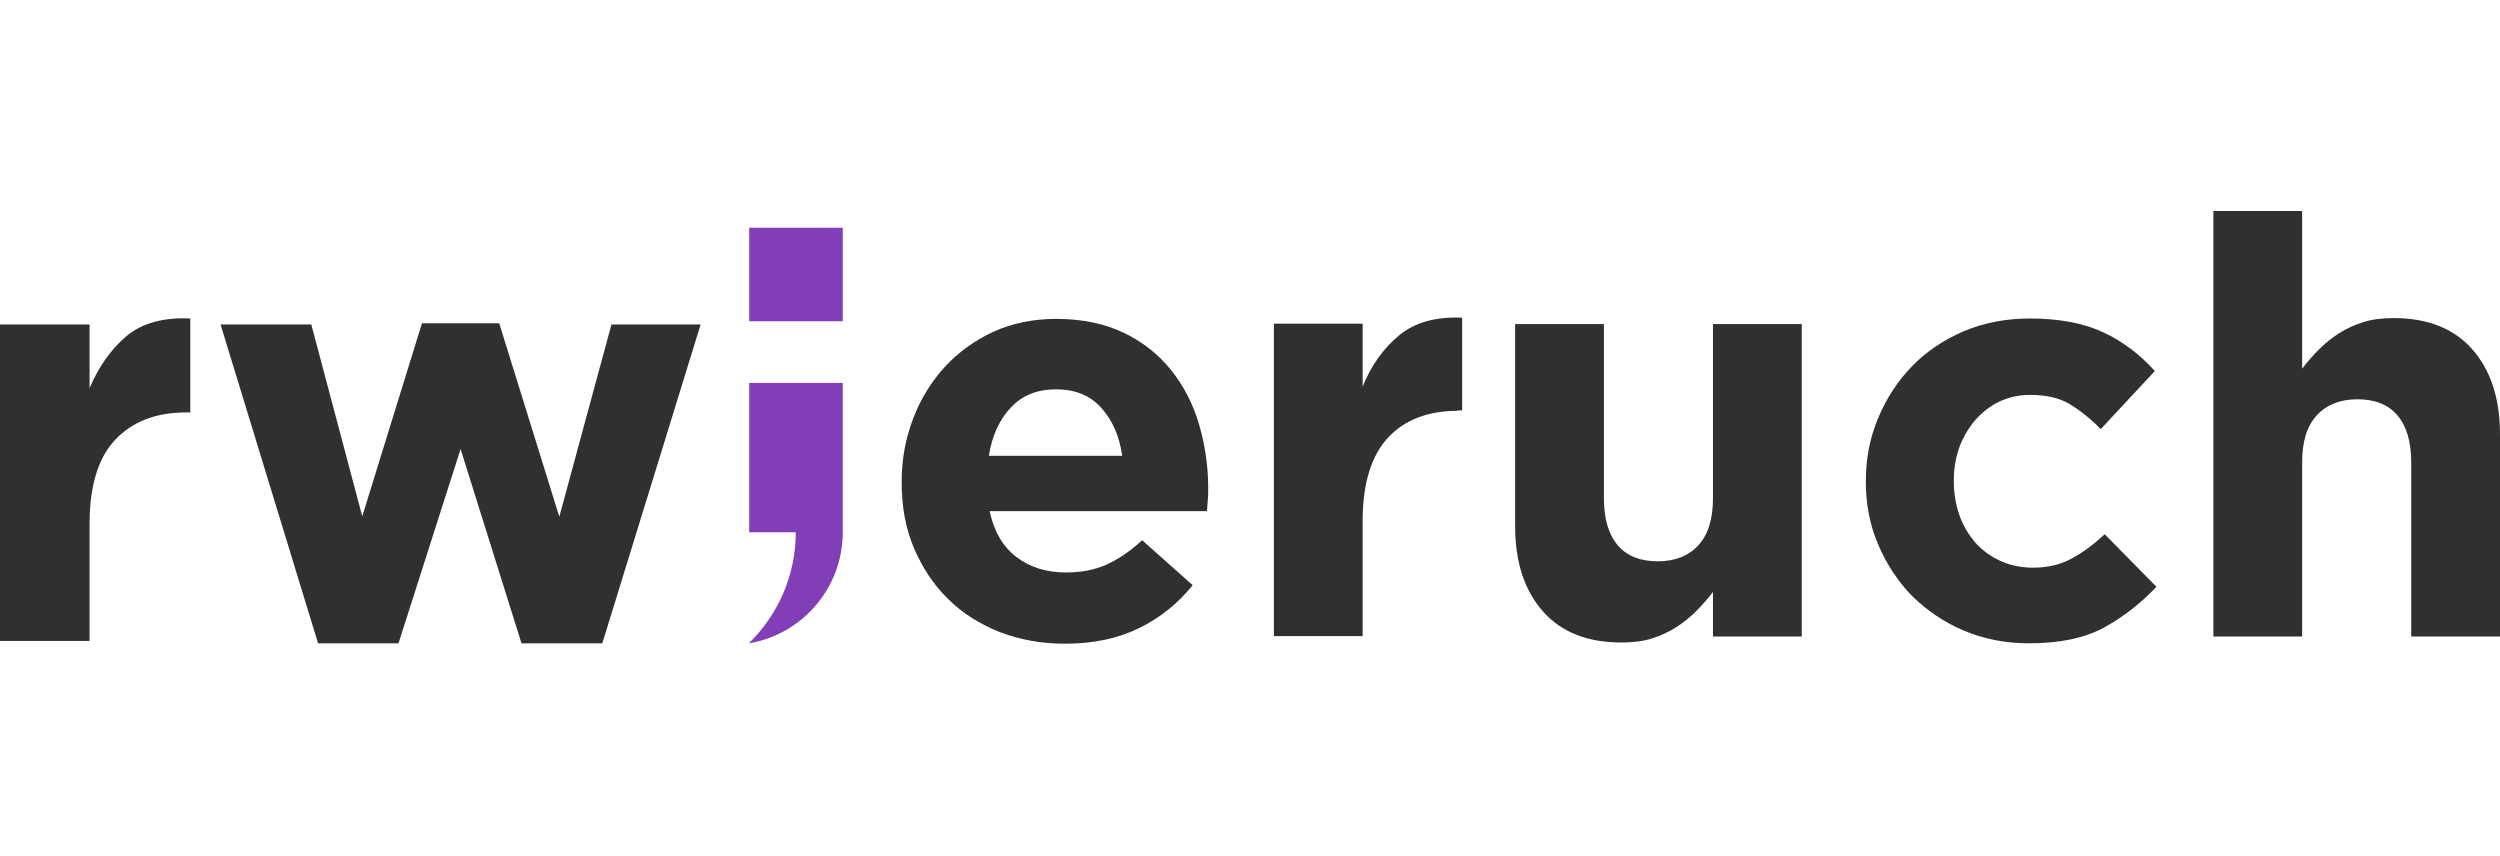
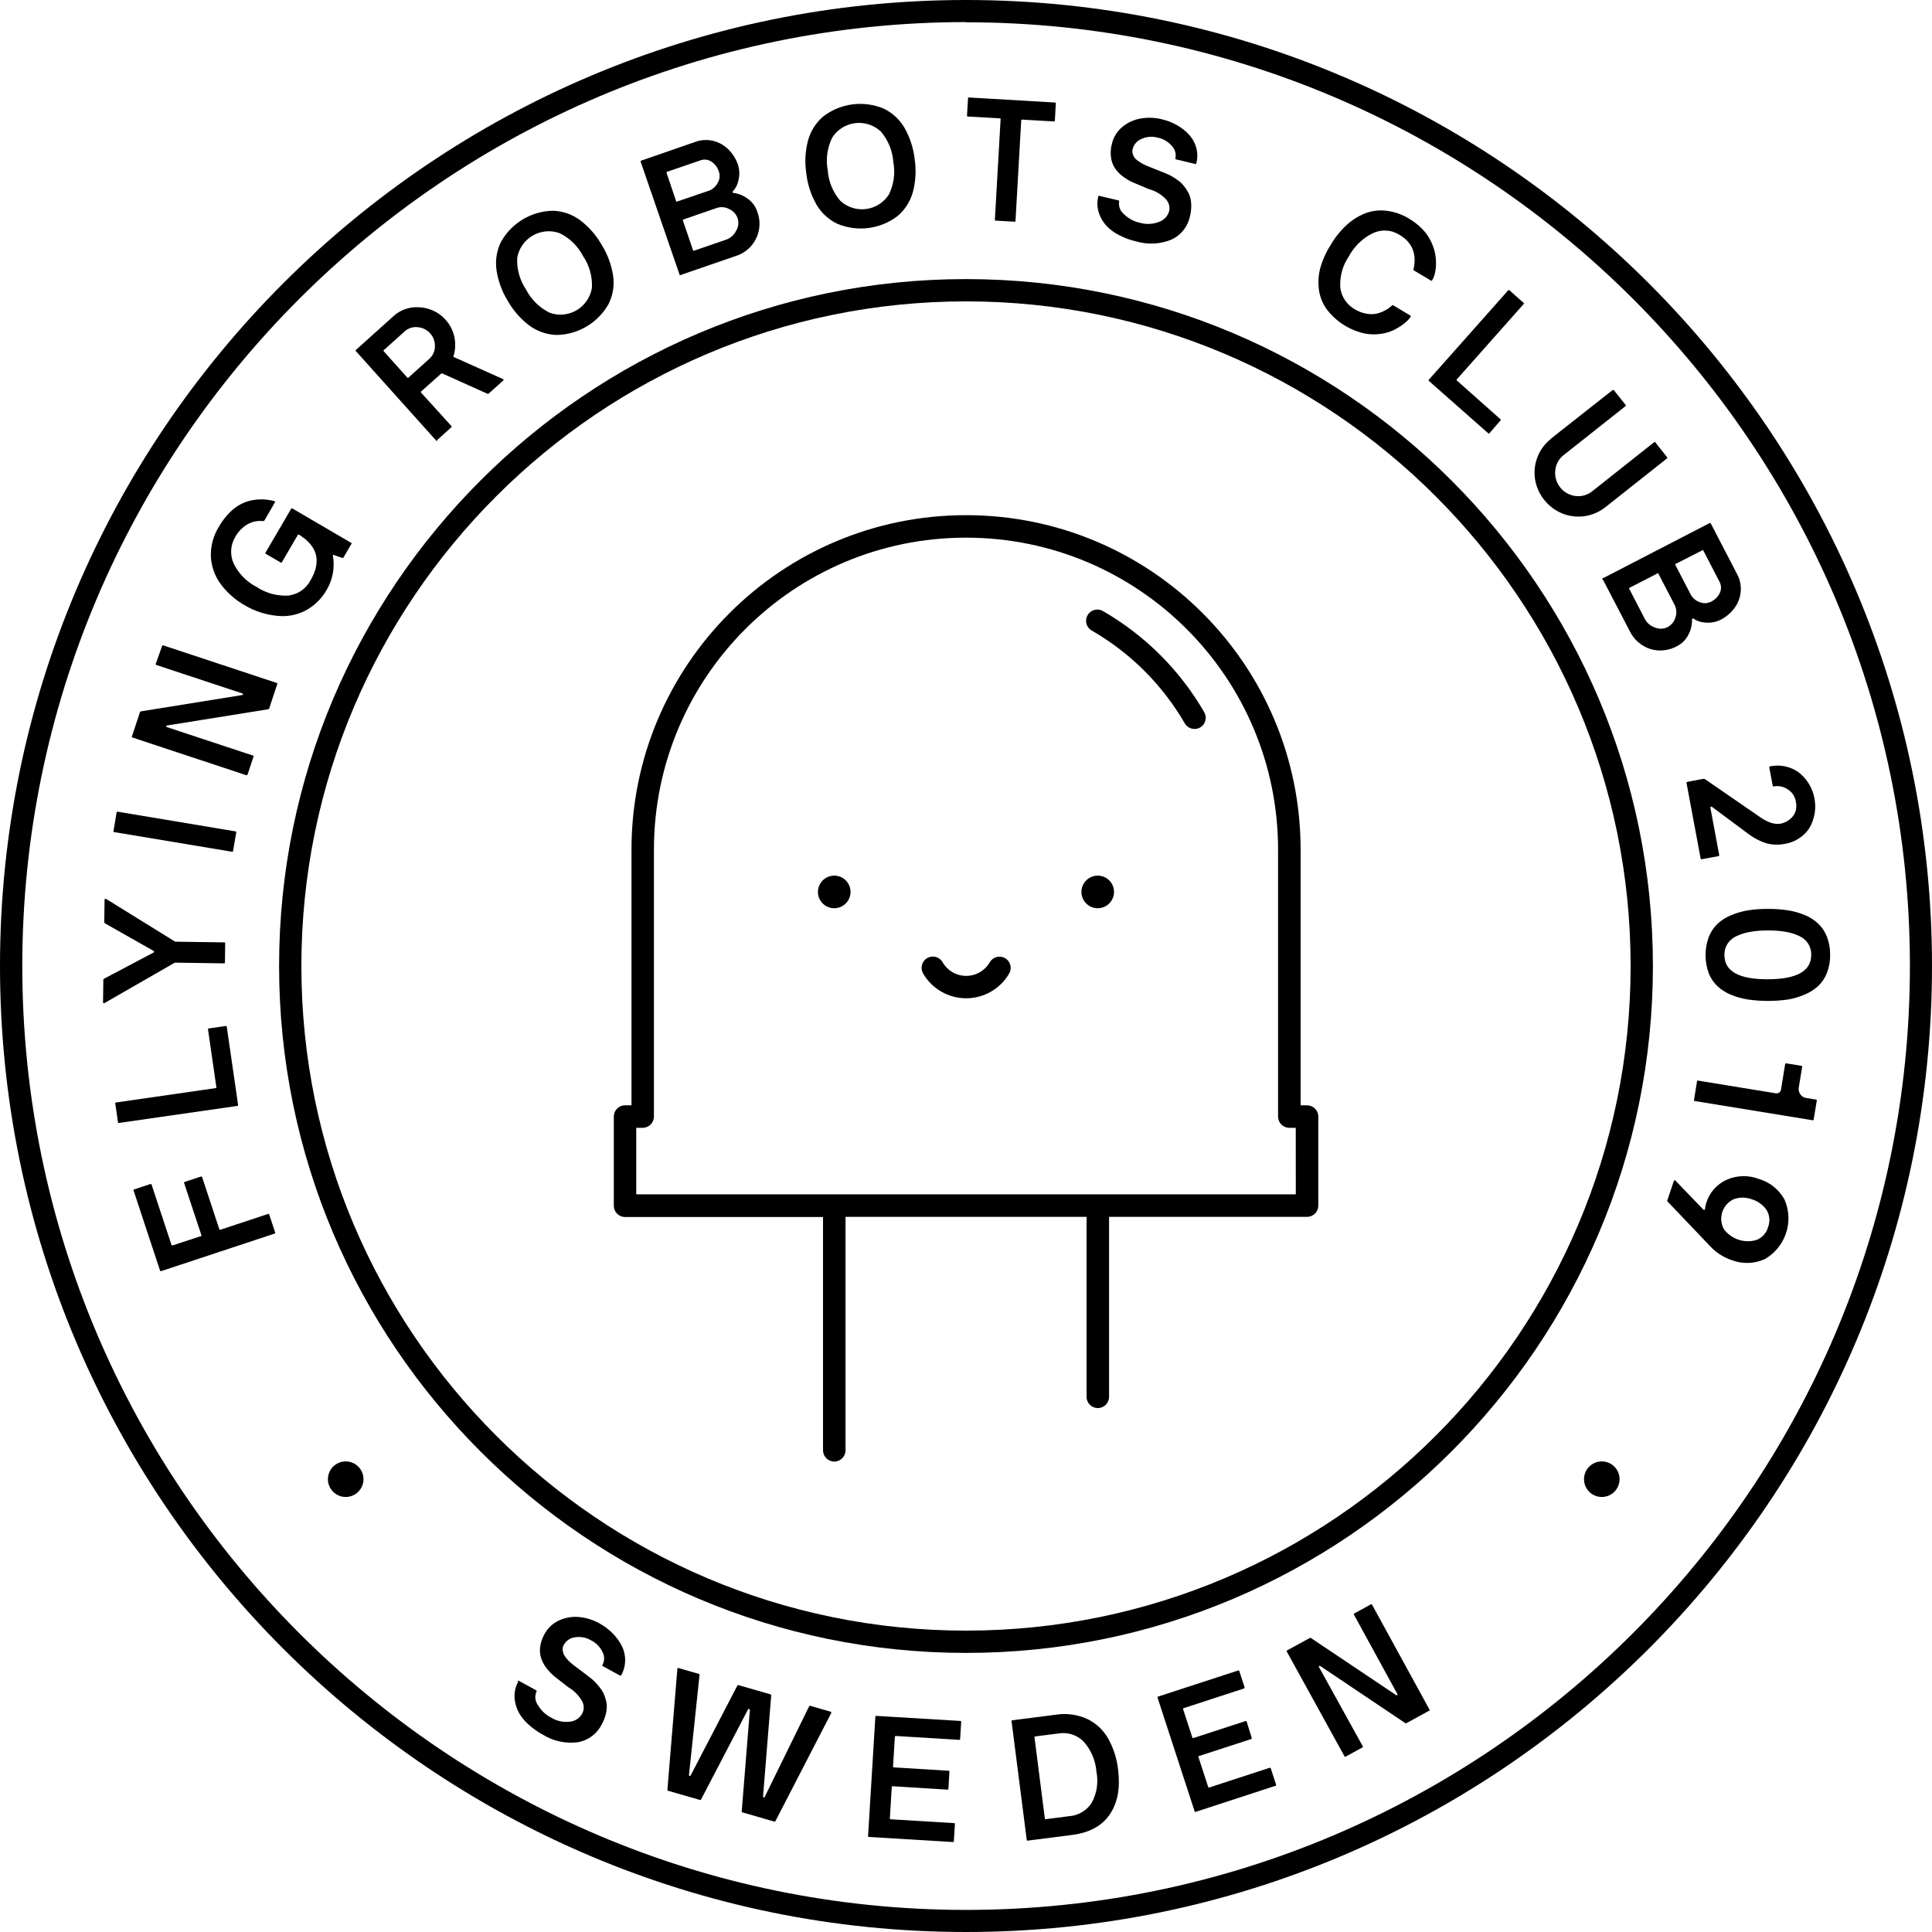
- <svg xmlns="http://www.w3.org/2000/svg" width="628" height="215" viewBox="0 0 628 215" fill="none">
-   <path d="M303.4 125.6C303.3 126.4 303.3 127.3 303.2 128.4H248.6C249.7 133.5 251.9 137.3 255.3 139.9C258.7 142.5 262.8 143.8 267.8 143.8C271.5 143.8 274.8 143.2 277.8 141.9C280.7 140.6 283.8 138.6 286.9 135.7L299.6 147C295.9 151.6 291.4 155.2 286.1 157.8C280.8 160.4 274.6 161.7 267.5 161.7C261.6 161.7 256.2 160.7 251.2 158.8C246.2 156.8 241.8 154.1 238.2 150.5C234.5 146.9 231.7 142.6 229.6 137.7C227.5 132.8 226.5 127.3 226.5 121.2V120.9C226.5 115.3 227.5 110.1 229.4 105.1C231.3 100.1 234 95.8 237.4 92.1C240.8 88.4 244.9 85.5 249.6 83.3C254.3 81.2 259.6 80.1 265.3 80.1C271.8 80.1 277.5 81.3 282.3 83.6C287.1 85.9 291.1 89.1 294.2 93C297.4 97 299.7 101.5 301.2 106.6C302.7 111.7 303.5 117.1 303.5 122.6V122.9C303.5 123.9 303.5 124.8 303.4 125.6ZM276.6 102.4C273.8 99.3 270 97.8 265.3 97.8C260.6 97.8 256.8 99.3 254 102.3C251.1 105.3 249.2 109.4 248.4 114.5H281.9C281.2 109.5 279.4 105.5 276.6 102.4Z" fill="#303030" />
-   <path d="M366.2 103.2C358.8 103.2 352.9 105.4 348.7 109.9C344.5 114.4 342.3 121.4 342.3 130.8V159.8H320V81.3H342.3V97.1C344.5 91.7 347.6 87.4 351.5 84.2C355.4 81 360.7 79.5 367.3 79.8V103.1H366.2V103.2Z" fill="#303030" />
-   <path d="M430.3 159.9V148.7C429 150.4 427.6 152 426.1 153.5C424.6 155 422.9 156.4 421 157.6C419.1 158.8 417.1 159.7 414.9 160.4C412.7 161.1 410.1 161.4 407.3 161.4C398.8 161.4 392.2 158.8 387.6 153.6C383 148.4 380.6 141.3 380.6 132.2V81.4H402.9V125.1C402.9 130.4 404.1 134.3 406.4 137C408.7 139.7 412.1 141 416.4 141C420.7 141 424.1 139.7 426.6 137C429.1 134.3 430.3 130.4 430.3 125.1V81.4H452.6V159.9H430.3V159.9Z" fill="#303030" />
-   <path d="M528.6 157.6C523.7 160.3 517.4 161.6 509.6 161.6C503.7 161.6 498.3 160.5 493.3 158.4C488.3 156.3 484 153.3 480.3 149.7C476.7 146 473.9 141.7 471.8 136.8C469.7 131.9 468.7 126.6 468.7 121.1V120.8C468.7 115.2 469.7 110 471.8 105C473.9 100 476.7 95.7 480.3 92C483.9 88.3 488.2 85.4 493.3 83.2C498.3 81.1 503.9 80 509.9 80C517.3 80 523.5 81.2 528.4 83.5C533.3 85.8 537.6 89.1 541.3 93.2L527.7 107.8C525.2 105.2 522.5 103.1 519.9 101.5C517.2 99.9 513.9 99.2 509.9 99.2C507.1 99.2 504.5 99.8 502.2 100.9C499.9 102 497.9 103.6 496.2 105.5C494.5 107.5 493.2 109.7 492.2 112.3C491.3 114.9 490.8 117.6 490.8 120.6V120.9C490.8 123.9 491.3 126.8 492.2 129.4C493.1 132 494.5 134.3 496.2 136.3C498 138.3 500.1 139.8 502.5 140.9C504.9 142 507.7 142.6 510.7 142.6C514.4 142.6 517.7 141.8 520.4 140.3C523.2 138.8 525.9 136.8 528.7 134.2L541.7 147.4C537.8 151.5 533.5 154.9 528.6 157.6Z" fill="#303030" />
-   <path d="M605.7 159.9V116.2C605.7 110.9 604.5 107 602.2 104.3C599.9 101.6 596.5 100.3 592.2 100.3C587.9 100.3 584.5 101.6 582 104.3C579.5 107 578.3 110.9 578.3 116.2V159.9H556V53H578.3V92.6C579.6 90.9 581 89.3 582.5 87.8C584 86.3 585.7 84.9 587.6 83.7C589.5 82.5 591.5 81.6 593.7 80.9C595.9 80.2 598.5 79.9 601.3 79.9C609.8 79.9 616.4 82.5 621 87.7C625.6 92.9 628 100 628 109.1V159.9H605.7V159.9Z" fill="#303030" />
-   <path d="M211.7 57.2H188.2V80.7H211.7V57.2Z" fill="#823EB7" />
-   <path d="M211.7 96.2V133.7C211.7 147.7 201.5 159.4 188.1 161.6C195.4 154.5 199.9 144.6 199.9 133.7H188.2V96.2H211.7Z" fill="#823EB7" />
-   <path d="M46.7 103.6C39.2 103.6 33.3 105.9 29 110.4C24.7 114.9 22.5 122 22.5 131.6V161H0V81.5H22.5V97.5C24.8 92.1 27.9 87.7 31.8 84.4C35.8 81.1 41.1 79.7 47.8 80V103.6H46.7V103.6Z" fill="#303030" />
-   <path d="M151.3 161.6H131L115.7 112.8L100.1 161.6H79.9L55.4 81.5H78.2L91 129.7L106 81.2H125.4L140.5 129.8L153.6 81.5H176L151.3 161.6Z" fill="#303030" />
+ <svg xmlns="http://www.w3.org/2000/svg" viewBox="0 0 381.36 381.36">
+   <g id="Lager_2" data-name="Lager 2">
+     <g id="Lager_1-2" data-name="Lager 1">
+       <path d="M190.68,381.36C85.54,381.36,0,295.82,0,190.68S85.54,0,190.68,0,381.36,85.54,381.36,190.68,295.82,381.36,190.68,381.36Zm0-377C88,4.4,4.4,88,4.4,190.68S88,377,190.68,377,377,293.4,377,190.68,293.4,4.4,190.68,4.4Z" />
+       <path d="M54.21,243.5,31.8,250.91c-.11,0-.18,0-.21-.11L26.37,235a.15.15,0,0,1,.1-.22l3.23-1.07c.11,0,.18,0,.22.12l3.94,11.93c0,.09.09.11.18.08L39.67,244c.09,0,.12-.08.09-.17l-3.42-10.32c0-.11,0-.18.11-.21l3.21-1.06c.12,0,.2,0,.23.09l3.41,10.33a.13.13,0,0,0,.17.09l9.46-3.13q.15-.06.21.12l1.18,3.55A.15.15,0,0,1,54.21,243.5Z" />
+       <path d="M46.84,218.3l-23.36,3.36c-.11,0-.18,0-.19-.14l-.54-3.71a.15.15,0,0,1,.15-.19l19.7-2.84c.09,0,.12-.07.11-.16l-1.65-11.43c0-.11,0-.17.14-.18l3.37-.49c.11,0,.17,0,.19.14L47,218.11C47,218.22,47,218.28,46.84,218.3Z" />
+       <path d="M20.42,198a.13.13,0,0,1-.08-.14l.06-4.46a.27.27,0,0,1,.17-.23L30.35,188a.17.17,0,0,0,0-.28l-9.61-5.45a.28.28,0,0,1-.16-.28l.06-4.42a.16.16,0,0,1,.09-.14c.05,0,.12,0,.2,0l13.53,8.38a.61.61,0,0,0,.24.07l9.59.14a.14.14,0,0,1,.16.17L44.4,190c0,.11-.06.16-.17.16l-9.6-.14a.46.46,0,0,0-.23.06L20.62,198A.23.23,0,0,1,20.42,198Z" />
+       <path d="M45.82,168.13l-23.28-3.88c-.11,0-.16-.08-.14-.19l.62-3.7a.15.15,0,0,1,.19-.14l23.29,3.89a.14.14,0,0,1,.13.19L46,168A.15.15,0,0,1,45.82,168.13Z" />
+       <path d="M48.56,153l-22.41-7.42c-.11,0-.14-.1-.11-.21l1.59-4.8a.26.26,0,0,1,.23-.16l19.92-3.21a.25.25,0,0,0,.17-.08.15.15,0,0,0,0-.14.14.14,0,0,0-.1-.1l-17-5.62a.16.16,0,0,1-.1-.23L32,127.5a.16.16,0,0,1,.22-.11l22.41,7.42a.15.15,0,0,1,.1.21l-1.59,4.81a.26.26,0,0,1-.24.18L33,143.2a.25.25,0,0,0-.17.08.13.13,0,0,0,0,.14.14.14,0,0,0,.1.1l17,5.62c.11,0,.14.1.11.21l-1.19,3.59C48.73,153,48.66,153.05,48.56,153Z" />
+       <path d="M48.38,119.52a15.33,15.33,0,0,1-4.87-4.3,10,10,0,0,1-1.89-5.4A10.52,10.52,0,0,1,43.19,104a13,13,0,0,1,2.39-3.07,8.44,8.44,0,0,1,2.71-1.76,8.68,8.68,0,0,1,2.83-.59,10.5,10.5,0,0,1,3,.32.22.22,0,0,1,.14.09.17.17,0,0,1,0,.18l-2,3.46a.35.35,0,0,1-.41.22,5.09,5.09,0,0,0-3.08.69,6.54,6.54,0,0,0-2.27,2.34,5.66,5.66,0,0,0-.4,5.3,10.16,10.16,0,0,0,4.52,4.66,10.27,10.27,0,0,0,6.29,1.72,5.68,5.68,0,0,0,4.38-3q3.19-5.46-2-8.85l-.29-.17a.13.13,0,0,0-.18,0l-3.21,5.49q-.06.12-.21,0l-2.93-1.71c-.1-.06-.13-.13-.08-.2l5.08-8.69c.06-.1.14-.13.23-.07l11.65,6.81c.08,0,.09.12,0,.22l-1.56,2.67a.18.18,0,0,1-.2.08l-1.7-.59a.2.2,0,0,0-.17,0,.27.27,0,0,0,0,.22,9.76,9.76,0,0,1-1.18,6.56,10.53,10.53,0,0,1-4.29,4.22,9.83,9.83,0,0,1-5.62,1A15.29,15.29,0,0,1,48.38,119.52Z" />
+       <path d="M86,86.86,70.25,69.31a.14.14,0,0,1,0-.23l7.4-6.66a6.79,6.79,0,0,1,5.18-1.76,7.43,7.43,0,0,1,6.66,9.72c0,.05,0,.08.09.1l9.72,4.35a.13.13,0,0,1,.1.13.19.19,0,0,1-.07.15l-2.91,2.62a.3.3,0,0,1-.19,0l-8.89-4q-.16-.06-.24,0l-4,3.57a.12.12,0,0,0,0,.18l6,6.61q.11.12,0,.24l-2.77,2.5A.15.15,0,0,1,86,86.86Zm-5.6-12.33a.15.15,0,0,0,.23,0l4.22-3.8a3.27,3.27,0,0,0,1-2.39,3.69,3.69,0,0,0-3.44-3.76,3.28,3.28,0,0,0-2.52.82l-4.15,3.73c-.07.06-.06.13,0,.2Z" />
+       <path d="M104.49,64.26a16,16,0,0,1-4.28-4.9A16,16,0,0,1,98,53.27a9.56,9.56,0,0,1,.92-5.58,12,12,0,0,1,10.25-6.09,9.47,9.47,0,0,1,5.33,1.86,16,16,0,0,1,4.28,4.89,16.23,16.23,0,0,1,2.25,6.1,9.43,9.43,0,0,1-.91,5.57,12,12,0,0,1-10.25,6.1A9.57,9.57,0,0,1,104.49,64.26Zm-2.4-13.36a10.32,10.32,0,0,0,1.77,6.29,10.35,10.35,0,0,0,4.68,4.56,6.29,6.29,0,0,0,8.3-4.94,10.23,10.23,0,0,0-1.76-6.28A10.25,10.25,0,0,0,110.4,46a6.31,6.31,0,0,0-8.31,4.93Z" />
+       <path d="M134.15,54.24l-7.69-22.32a.15.15,0,0,1,.1-.21L137.27,28a6.06,6.06,0,0,1,3.49-.2,6.42,6.42,0,0,1,3,1.68,7.7,7.7,0,0,1,1.9,3,5.52,5.52,0,0,1,.15,2.87,4.65,4.65,0,0,1-1.14,2.41.18.18,0,0,0-.08.2.18.18,0,0,0,.18.11,6.05,6.05,0,0,1,2.81,1.15,5,5,0,0,1,1.86,2.45,6.68,6.68,0,0,1-4.38,8.92l-10.7,3.69C134.25,54.38,134.18,54.35,134.15,54.24Zm-.7-14.56c0,.11.1.14.18.11L140,37.62a3.22,3.22,0,0,0,1.67-1.53,2.63,2.63,0,0,0,.23-2.23,3.72,3.72,0,0,0-1.45-1.94,2.4,2.4,0,0,0-2.24-.25l-6.56,2.25c-.08,0-.11.09-.08.19Zm3.34,9.69a.14.14,0,0,0,.21.11l6.3-2.16a3.51,3.51,0,0,0,2-1.76,3,3,0,0,0,.3-2.49,3.14,3.14,0,0,0-1.67-1.81,3.09,3.09,0,0,0-2.5-.19l-6.56,2.26c-.09,0-.11.09-.07.2Z" />
+       <path d="M161.15,40.36a16.06,16.06,0,0,1-2-6.19,16,16,0,0,1,.36-6.49,9.53,9.53,0,0,1,3.06-4.75,12,12,0,0,1,11.82-1.51,9.5,9.5,0,0,1,4.16,3.83,16.06,16.06,0,0,1,2,6.19,16,16,0,0,1-.36,6.49,9.53,9.53,0,0,1-3.06,4.75,12,12,0,0,1-11.82,1.51A9.49,9.49,0,0,1,161.15,40.36Zm3.12-13.2a10.36,10.36,0,0,0-.88,6.48,10.33,10.33,0,0,0,2.48,6,6.3,6.3,0,0,0,9.58-1.23,10.26,10.26,0,0,0,.88-6.47,10.3,10.3,0,0,0-2.48-6,6.29,6.29,0,0,0-9.58,1.22Z" />
+       <path d="M190.88,22.79l.2-3.39c0-.12.06-.17.17-.16l17,1c.12,0,.17.06.16.17l-.19,3.4a.16.16,0,0,1-.18.16l-6.28-.36c-.11,0-.17.05-.18.17l-1.13,19.82a.14.14,0,0,1-.17.16l-3.75-.21a.15.15,0,0,1-.15-.18l1.13-19.82c0-.12,0-.19-.16-.19L191,23A.16.16,0,0,1,190.88,22.79Z" />
+       <path d="M216.78,38.8a.16.16,0,0,1,.22-.14l3.79.9a.16.16,0,0,1,.12.22,2.67,2.67,0,0,0,.93,2.48A6.48,6.48,0,0,0,225.12,44a5.8,5.8,0,0,0,3.67-.21,3.1,3.1,0,0,0,2-2.16,2.6,2.6,0,0,0-.7-2.36,7.26,7.26,0,0,0-3.34-1.95l-2.88-1.21a9.89,9.89,0,0,1-2.29-1.33,6.43,6.43,0,0,1-1.58-1.7,5.19,5.19,0,0,1-.71-2.08,6.79,6.79,0,0,1,.17-2.54,6.1,6.1,0,0,1,2.09-3.41,7.55,7.55,0,0,1,3.63-1.66,10.06,10.06,0,0,1,4.15.15,11.3,11.3,0,0,1,3.07,1.21,9.46,9.46,0,0,1,2.38,1.92,6.24,6.24,0,0,1,1.37,2.56,6.05,6.05,0,0,1,0,3c0,.12-.09.17-.17.15l-3.85-.92c-.11,0-.14-.12-.1-.28a2.7,2.7,0,0,0-.68-2.33,5,5,0,0,0-2.9-1.7,4.67,4.67,0,0,0-3.12.27,2.93,2.93,0,0,0-1.76,2,1.8,1.8,0,0,0,.06,1.08,2.23,2.23,0,0,0,.55.88,4.8,4.8,0,0,0,1,.74,9.72,9.72,0,0,0,1.2.61l1.34.54,1.18.47,1.24.5a7.94,7.94,0,0,1,1.27.62c.34.19.72.46,1.16.77a5.64,5.64,0,0,1,1.06,1,7.28,7.28,0,0,1,.79,1.14,4.61,4.61,0,0,1,.56,1.37,6.52,6.52,0,0,1,.16,1.6,8.17,8.17,0,0,1-.24,1.9,6.51,6.51,0,0,1-3.63,4.64,10.46,10.46,0,0,1-7,.37,13.81,13.81,0,0,1-3.36-1.23,9.27,9.27,0,0,1-2.34-1.67,7,7,0,0,1-1.35-1.95,6.21,6.21,0,0,1-.57-2A5.91,5.91,0,0,1,216.78,38.8Z" />
+       <path d="M260.56,53.1a16.72,16.72,0,0,1,2-4.58,17.13,17.13,0,0,1,3.14-4,11.91,11.91,0,0,1,3.72-2.39,8.74,8.74,0,0,1,4.24-.53,11.08,11.08,0,0,1,4.52,1.59,12.27,12.27,0,0,1,2.35,1.8,9.49,9.49,0,0,1,1.58,2,11.05,11.05,0,0,1,.91,2.06,9.11,9.11,0,0,1,.4,2,10.61,10.61,0,0,1,0,1.79,7.66,7.66,0,0,1-.28,1.48,4.31,4.31,0,0,1-.44,1,.15.15,0,0,1-.23.07l-3.36-2a.2.2,0,0,1-.09-.25q1-4.53-2.73-6.76a5.47,5.47,0,0,0-5.31-.35,10.8,10.8,0,0,0-4.74,4.59,9.86,9.86,0,0,0-1.68,6.13,5.67,5.67,0,0,0,2.95,4.34,6.19,6.19,0,0,0,2.14.81,5.3,5.3,0,0,0,1.84.06,5.88,5.88,0,0,0,1.54-.5,7,7,0,0,0,1.1-.63,8.21,8.21,0,0,0,.66-.54.2.2,0,0,1,.26,0l3.34,2a.16.16,0,0,1,.05.24,3.89,3.89,0,0,1-.6.74,7.48,7.48,0,0,1-1.1.91,11.14,11.14,0,0,1-1.52.92,8.38,8.38,0,0,1-1.93.67A9.91,9.91,0,0,1,271,66a9.17,9.17,0,0,1-2.59-.42A12.82,12.82,0,0,1,262,61.21a8.58,8.58,0,0,1-1.63-3.83A11.19,11.19,0,0,1,260.56,53.1Z" />
+       <path d="M282,75,297.71,57.3a.15.15,0,0,1,.24,0l2.8,2.49a.14.14,0,0,1,0,.23L287.55,74.9c-.06.06-.05.13,0,.19l8.63,7.67a.14.14,0,0,1,0,.23L294,85.53a.14.14,0,0,1-.23,0L282.05,75.19A.15.15,0,0,1,282,75Z" />
+       <path d="M306.17,86.56,318.31,77c.08-.06.16,0,.24,0l2.32,2.92a.15.15,0,0,1,0,.24l-12.13,9.6A4.32,4.32,0,0,0,307,92.82a4.59,4.59,0,0,0,4,5.09,4.41,4.41,0,0,0,3.37-1l12.13-9.61a.15.15,0,0,1,.23,0l2.33,2.94a.15.15,0,0,1,0,.24l-12.13,9.6a8.56,8.56,0,0,1-8.54,1.28A8.88,8.88,0,0,1,303,94.59a8.54,8.54,0,0,1,3.18-8Z" />
+       <path d="M316.47,114.11l21-10.86a.14.14,0,0,1,.22.07l5.22,10.05a6.11,6.11,0,0,1,.69,3.42,6.34,6.34,0,0,1-1.22,3.22,7.72,7.72,0,0,1-2.73,2.32,5.42,5.42,0,0,1-2.81.57,4.64,4.64,0,0,1-2.55-.78c-.08-.06-.14-.08-.21,0a.17.17,0,0,0-.09.19,5.94,5.94,0,0,1-.73,3,5,5,0,0,1-2.15,2.19,6.81,6.81,0,0,1-5.39.6,6.91,6.91,0,0,1-4.07-3.62l-5.21-10A.15.15,0,0,1,316.47,114.11Zm5.21,1.9c-.11.06-.14.13-.08.23l3.06,5.91a3.47,3.47,0,0,0,2,1.71,3,3,0,0,0,2.5-.07,3.17,3.17,0,0,0,1.56-1.91,3.21,3.21,0,0,0-.18-2.51l-3.2-6.16c0-.08-.11-.09-.21,0Zm9.1-4.71c-.1,0-.13.11-.09.19l3.08,5.94a3.26,3.26,0,0,0,1.76,1.44,2.63,2.63,0,0,0,2.23-.11,3.68,3.68,0,0,0,1.71-1.71,2.42,2.42,0,0,0-.08-2.26l-3.19-6.16c0-.08-.1-.09-.19,0Z" />
+       <path d="M333.07,154.33l3.08-.58a.61.61,0,0,1,.46.09l10.58,7.29q2.49,1.81,4.36,1.44a4.13,4.13,0,0,0,1.19-.46,4.41,4.41,0,0,0,1.05-.85,3.09,3.09,0,0,0,.69-1.32,3.86,3.86,0,0,0,0-1.73,3.43,3.43,0,0,0-1.63-2.42,3.68,3.68,0,0,0-2.72-.56c-.12,0-.2,0-.21-.13l-.68-3.63c0-.1,0-.17.17-.2a7.18,7.18,0,0,1,5.63,1.18,8.54,8.54,0,0,1,2.08,11.07,7.22,7.22,0,0,1-4.85,3.06,8.27,8.27,0,0,1-2.37.11,7.35,7.35,0,0,1-2.11-.55,14.87,14.87,0,0,1-1.55-.77,14.24,14.24,0,0,1-1.26-.86l-7.07-5.26a.16.16,0,0,0-.2,0,.15.15,0,0,0-.1.17l1.75,9.36c0,.12,0,.19-.13.21l-3.35.62c-.11,0-.17,0-.19-.15l-2.79-14.93C332.91,154.41,333,154.35,333.07,154.33Z" />
+       <path d="M345,179.7a24.76,24.76,0,0,1,3.92-.29,25.1,25.1,0,0,1,3.93.27,14.12,14.12,0,0,1,3.36.93,8.53,8.53,0,0,1,2.67,1.69,7.1,7.1,0,0,1,1.73,2.58,9.47,9.47,0,0,1,.64,3.57,9.28,9.28,0,0,1-.62,3.57,7.06,7.06,0,0,1-1.71,2.59,8.92,8.92,0,0,1-2.65,1.69,14.16,14.16,0,0,1-3.36,1,28.15,28.15,0,0,1-7.85,0,14.56,14.56,0,0,1-3.37-.94,8.94,8.94,0,0,1-2.67-1.68,7.1,7.1,0,0,1-1.73-2.57,10.43,10.43,0,0,1,0-7.14,7.36,7.36,0,0,1,1.71-2.6,9,9,0,0,1,2.66-1.7A15.17,15.17,0,0,1,345,179.7Zm7.39,4.21a21.19,21.19,0,0,0-3.46-.25,19.91,19.91,0,0,0-3.45.28,10.23,10.23,0,0,0-2.69.83,4.19,4.19,0,0,0-1.79,1.51,3.94,3.94,0,0,0-.61,2.24q0,4.81,8.58,4.78t8.55-4.84a4,4,0,0,0-.63-2.24,4.24,4.24,0,0,0-1.8-1.49A10.58,10.58,0,0,0,352.35,183.91Z" />
+       <path d="M352.6,209.9l3,.49a.14.14,0,0,1,.13.19l-.67,4.1a1.73,1.73,0,0,0,.33,1.35,1.57,1.57,0,0,0,1.14.7l1.95.32a.15.15,0,0,1,.14.19L358,221a.15.15,0,0,1-.19.13l-23.3-3.8a.14.14,0,0,1-.13-.19l.6-3.7c0-.11.08-.16.19-.14l15.3,2.5a1,1,0,0,0,.72-.14.9.9,0,0,0,.37-.61l.81-5C352.41,209.92,352.48,209.88,352.6,209.9Z" />
+       <path d="M347.17,232.71a8.47,8.47,0,0,1,5.1,4.11,9.28,9.28,0,0,1-3.92,11.72,8.48,8.48,0,0,1-6.55.19,10.29,10.29,0,0,1-4.29-2.8l-8.33-8.74c-.07-.07-.1-.14-.08-.2l1.3-3.87a.15.15,0,0,1,.12-.12.16.16,0,0,1,.16,0l5.54,5.76a.2.2,0,0,0,.2.06.19.19,0,0,0,.13-.16,5.07,5.07,0,0,1,.27-1.27,7.37,7.37,0,0,1,4-4.51A8.31,8.31,0,0,1,347.17,232.71Zm1.53,6.13a5.35,5.35,0,0,0-2.88-2.1,5.23,5.23,0,0,0-3.55-.05,4.26,4.26,0,0,0-2,5.92,5.9,5.9,0,0,0,6.43,2.15,3.71,3.71,0,0,0,2.29-2.51A3.8,3.8,0,0,0,348.7,238.84Z" />
+       <path d="M102.17,331.86a.16.16,0,0,1,.25-.08l3.42,1.87q.15.08.06.24a2.68,2.68,0,0,0,.25,2.63,6.42,6.42,0,0,0,2.71,2.56,5.71,5.71,0,0,0,3.59.77,3.1,3.1,0,0,0,2.46-1.58,2.59,2.59,0,0,0,0-2.46,7.48,7.48,0,0,0-2.72-2.76l-2.47-1.92a10,10,0,0,1-1.86-1.88,6.26,6.26,0,0,1-1.08-2.05,5.3,5.3,0,0,1-.15-2.19,7.11,7.11,0,0,1,.83-2.42,6.17,6.17,0,0,1,2.91-2.74,7.64,7.64,0,0,1,3.94-.66,10.15,10.15,0,0,1,4,1.24,11.33,11.33,0,0,1,2.64,2,9.73,9.73,0,0,1,1.8,2.48,6.15,6.15,0,0,1,.65,2.83,6.07,6.07,0,0,1-.77,2.92c-.06.11-.12.14-.2.1l-3.47-1.89q-.15-.07,0-.3a2.68,2.68,0,0,0,0-2.42,5,5,0,0,0-2.36-2.4,4.66,4.66,0,0,0-3.08-.56,2.92,2.92,0,0,0-2.22,1.47,1.81,1.81,0,0,0-.23,1.06,2.48,2.48,0,0,0,.3,1,5,5,0,0,0,.77,1,8.92,8.92,0,0,0,1,.9l1.16.87,1,.76,1.06.81a9.34,9.34,0,0,1,1.08.93c.27.28.57.63.91,1.05a6.07,6.07,0,0,1,.78,1.2,9,9,0,0,1,.46,1.31,4.61,4.61,0,0,1,.18,1.46,6.56,6.56,0,0,1-.26,1.6,8.62,8.62,0,0,1-.73,1.77,6.5,6.5,0,0,1-4.72,3.52,10.43,10.43,0,0,1-6.85-1.46,14.9,14.9,0,0,1-2.93-2.07,9.21,9.21,0,0,1-1.81-2.22,7.22,7.22,0,0,1-.8-2.23,5.89,5.89,0,0,1,.64-4Z" />
+       <path d="M133.71,329.41a.15.15,0,0,1,.06-.15.14.14,0,0,1,.16,0l4,1.15a.18.18,0,0,1,.15.21L136,350.38a.15.15,0,0,0,.12.18.17.17,0,0,0,.2-.09l9.22-17.73a.21.21,0,0,1,.24-.11l6.3,1.82a.2.2,0,0,1,.15.22l-1.61,19.92a.16.16,0,0,0,.13.19.14.14,0,0,0,.2-.09l8.76-17.87a.18.18,0,0,1,.24-.1l4,1.15a.15.15,0,0,1,.12.12.22.22,0,0,1,0,.16l-11,21.31a.2.2,0,0,1-.25.1l-6.27-1.81a.18.18,0,0,1-.14-.21l1.61-20a.2.2,0,0,0-.37-.11l-9.26,17.76c-.06.1-.13.13-.2.11l-6.29-1.81a.2.2,0,0,1-.16-.22Z" />
+       <path d="M171.35,362.42l1.44-23.57a.15.15,0,0,1,.18-.15l16.58,1c.13,0,.18.07.18.18l-.21,3.4c0,.11-.07.16-.19.15l-12.5-.76c-.12,0-.18.05-.19.17l-.36,5.85c0,.11.05.17.17.18l10.81.66c.11,0,.16.06.15.17l-.2,3.38c0,.13-.07.18-.18.18l-10.81-.67c-.12,0-.18,0-.19.16l-.38,6.16a.17.17,0,0,0,.18.2l12.49.76c.12,0,.18.07.17.18l-.21,3.4c0,.11-.07.16-.19.15l-16.59-1C171.39,362.59,171.34,362.53,171.35,362.42Z" />
+       <path d="M202.67,363.17l-3-23.42a.14.14,0,0,1,.14-.18l8.66-1.11a10.84,10.84,0,0,1,6.1.83,9.43,9.43,0,0,1,4.12,3.79,16.21,16.21,0,0,1,2,6.13q.71,5.49-1.61,8.91c-1.54,2.28-4,3.65-7.53,4.09l-8.66,1.11A.15.15,0,0,1,202.67,363.17Zm3.57-4.24c0,.12.08.18.19.16l4.61-.59a5.75,5.75,0,0,0,4.46-2.66,9.07,9.07,0,0,0,.93-6.09,10.13,10.13,0,0,0-2.47-5.91,5.6,5.6,0,0,0-5-1.67l-4.65.59c-.09,0-.12.07-.11.17Z" />
+       <path d="M235.81,357.54l-7.32-22.44a.15.15,0,0,1,.11-.21l15.8-5.15c.12,0,.19,0,.22.1l1.06,3.24q0,.15-.12.21l-11.9,3.88a.16.16,0,0,0-.12.23l1.82,5.57c0,.11.11.14.22.1l10.29-3.35a.14.14,0,0,1,.21.1l1,3.22c0,.12,0,.2-.1.23l-10.29,3.35c-.12,0-.16.11-.12.22l1.91,5.87a.16.16,0,0,0,.23.12l11.9-3.88c.12,0,.19,0,.23.1l1.05,3.24q.06.15-.12.21L236,357.65A.15.15,0,0,1,235.81,357.54Z" />
+       <path d="M265.38,346.66,254,326a.15.15,0,0,1,.07-.23l4.44-2.43a.25.25,0,0,1,.27,0l16.76,11.23a.25.25,0,0,0,.19.06.14.14,0,0,0,.11-.09.12.12,0,0,0,0-.13l-8.59-15.7a.15.15,0,0,1,.08-.23l3.28-1.8a.14.14,0,0,1,.22.07l11.34,20.71a.14.14,0,0,1-.07.22l-4.44,2.43a.26.26,0,0,1-.3,0l-16.72-11.23a.25.25,0,0,0-.19-.06.14.14,0,0,0-.11.08.12.12,0,0,0,0,.14L269,344.7a.15.15,0,0,1-.07.23l-3.32,1.82C265.5,346.79,265.43,346.76,265.38,346.66Z" />
+       <path d="M190.68,326.27c-74.76,0-135.59-60.82-135.59-135.59S115.92,55.09,190.68,55.09s135.59,60.83,135.59,135.59S265.44,326.27,190.68,326.27Zm0-266.78c-72.34,0-131.19,58.85-131.19,131.19s58.85,131.19,131.19,131.19S321.87,263,321.87,190.68,263,59.49,190.68,59.49Z" />
+       <path d="M258,218.18h-1.27V167.73a66,66,0,0,0-132.08,0v50.45h-1.27a2.21,2.21,0,0,0-2.22,2.22V238a2.22,2.22,0,0,0,2.22,2.23h39.08v46.05a2.22,2.22,0,0,0,4.44,0V240.2h47.58v35.52a2.22,2.22,0,1,0,4.44,0V240.2H258a2.22,2.22,0,0,0,2.22-2.23V220.4A2.21,2.21,0,0,0,258,218.18Zm-2.22,17.57H125.59V222.62h1.27a2.22,2.22,0,0,0,2.22-2.22V167.73a61.6,61.6,0,0,1,123.2,0V220.4a2.22,2.22,0,0,0,2.22,2.22h1.27Z" />
+       <path d="M217.8,120.67a2.22,2.22,0,1,0-2.22,3.84,50.18,50.18,0,0,1,18.29,18.28,2.23,2.23,0,0,0,1.93,1.1,2.16,2.16,0,0,0,1.11-.3,2.21,2.21,0,0,0,.8-3A54.64,54.64,0,0,0,217.8,120.67Z" />
+       <path d="M198.38,189.12a2.22,2.22,0,0,0-3,.81,5.37,5.37,0,0,1-9.32,0,2.22,2.22,0,0,0-3.85,2.22,9.82,9.82,0,0,0,17,0A2.22,2.22,0,0,0,198.38,189.12Z" />
+       <path d="M164.67,172.84a3.22,3.22,0,1,0,3.22,3.21A3.21,3.21,0,0,0,164.67,172.84Z" />
+       <path d="M216.69,172.84a3.22,3.22,0,1,0,3.21,3.21A3.22,3.22,0,0,0,216.69,172.84Z" />
+       <circle cx="68.24" cy="291.98" r="3.51" />
+       <circle cx="316.18" cy="291.98" r="3.51" />
+     </g>
+   </g>
</svg>
